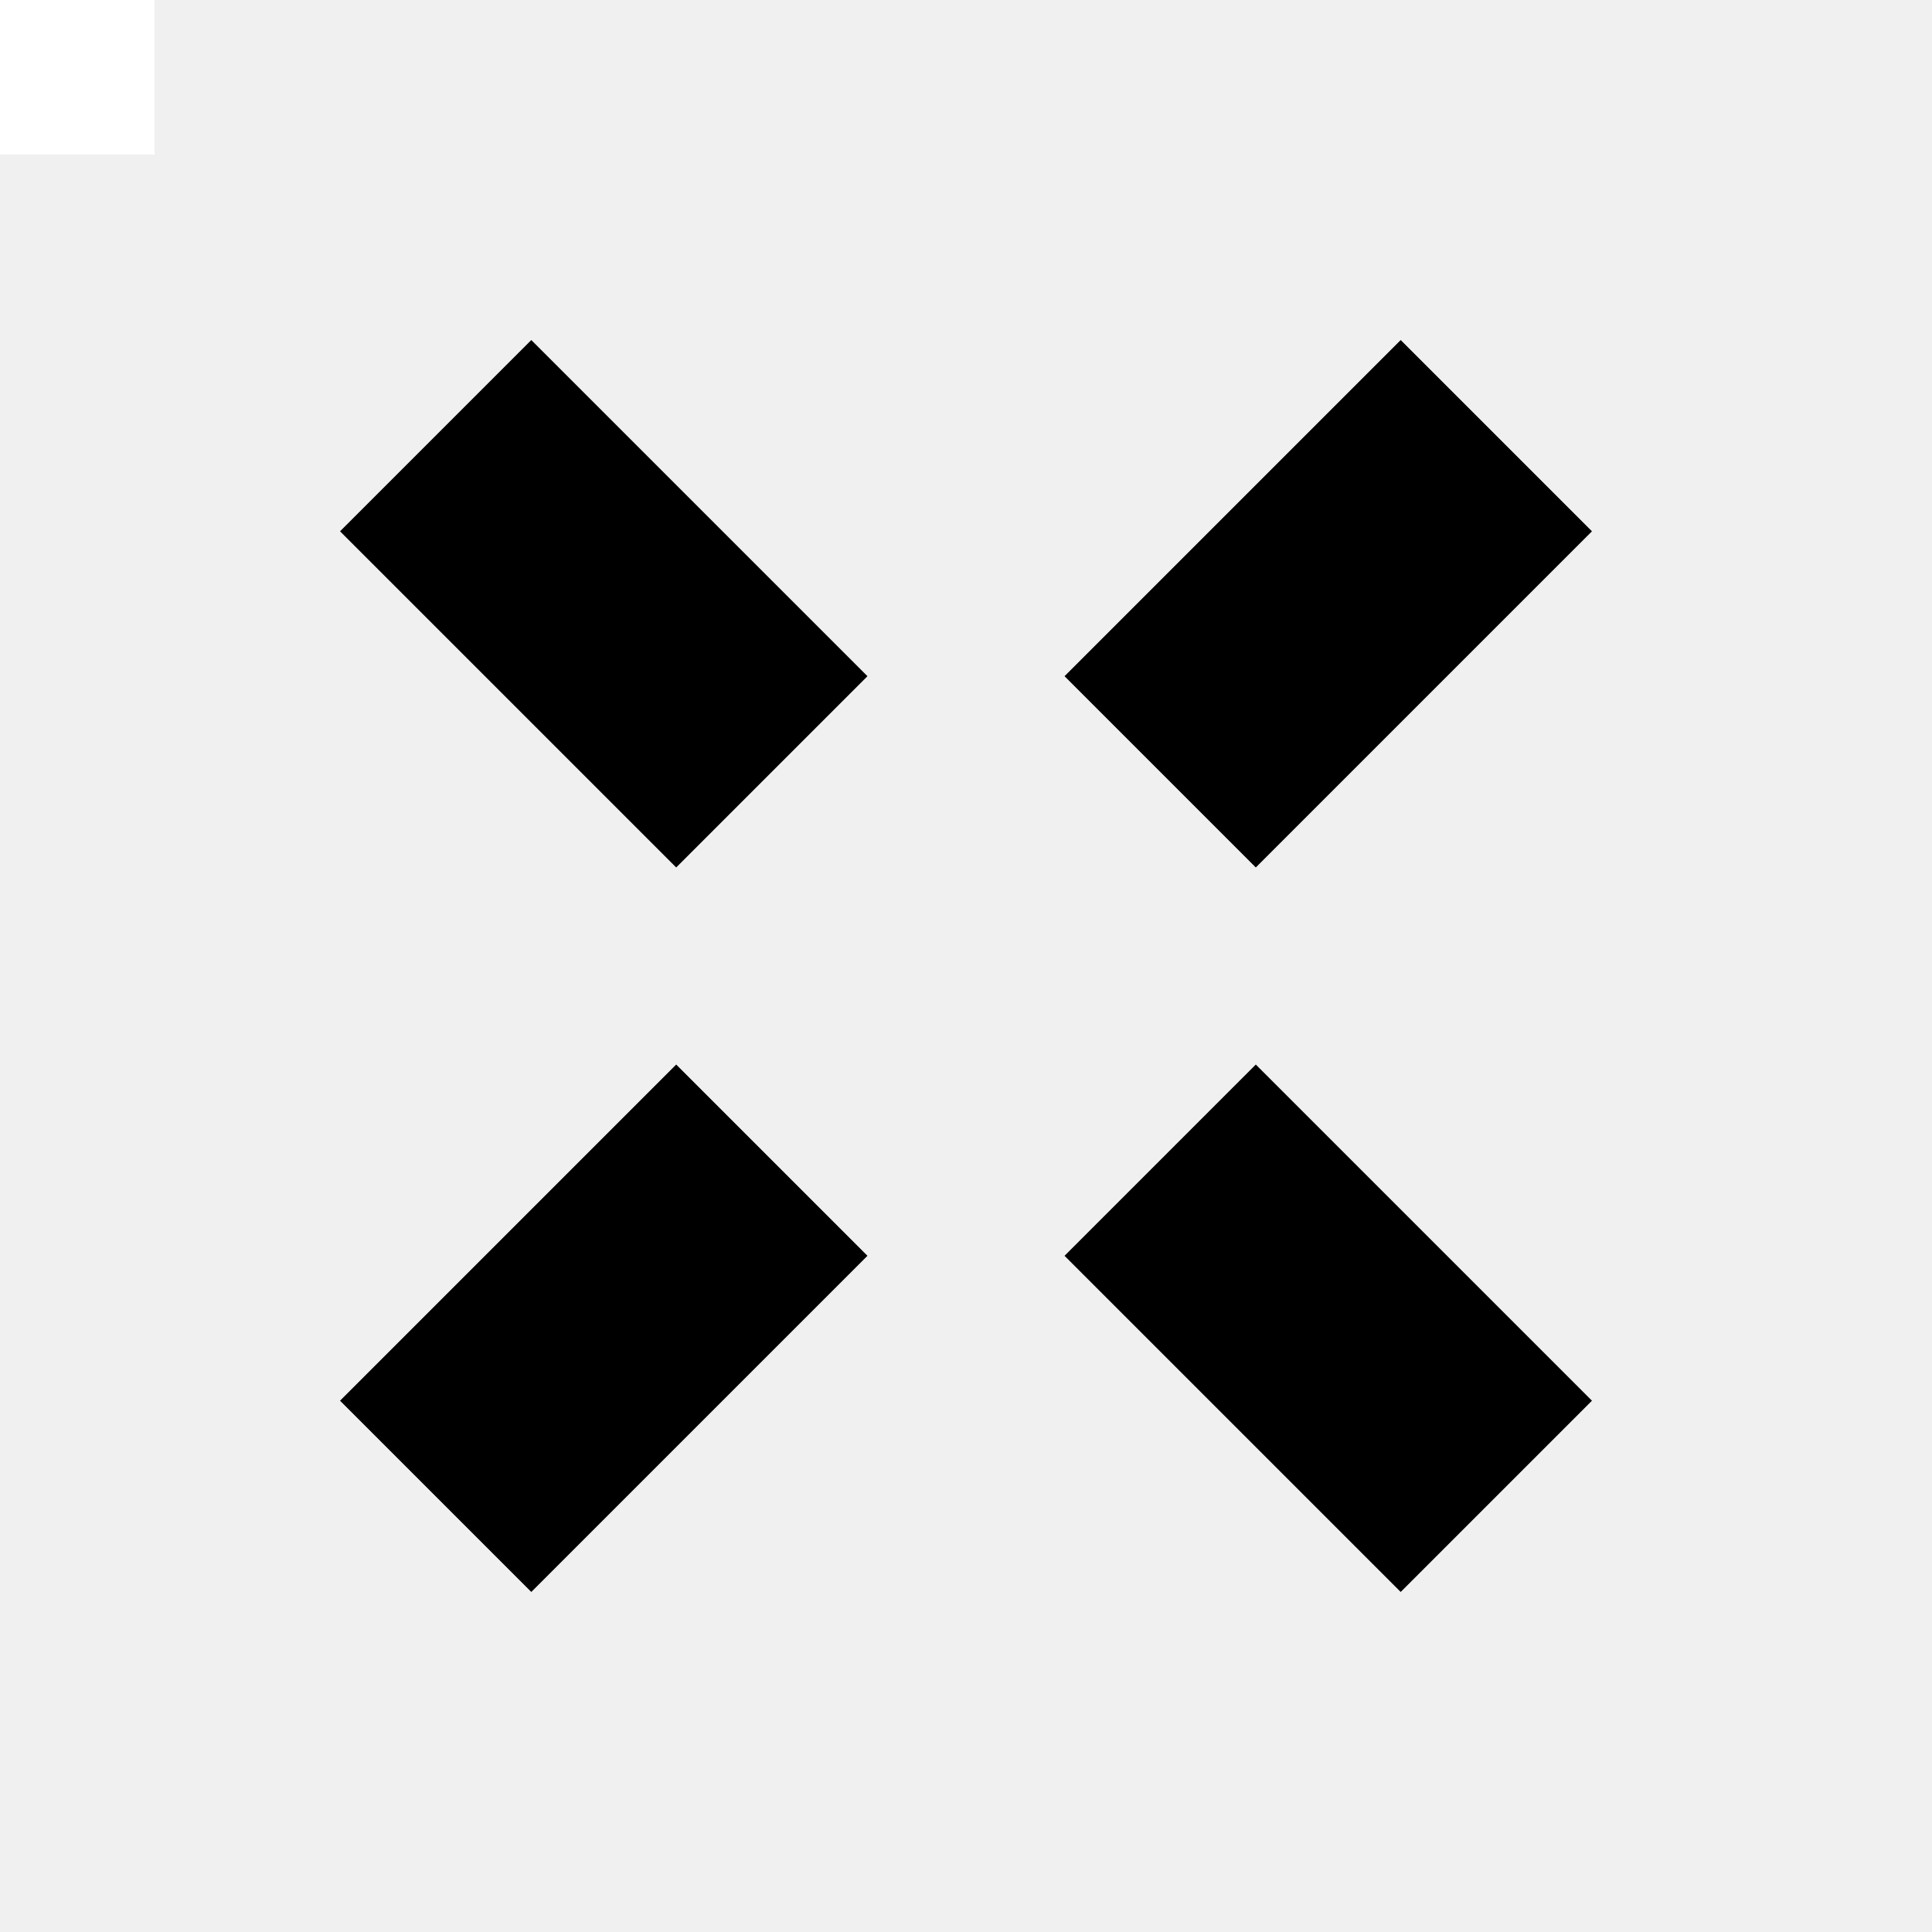
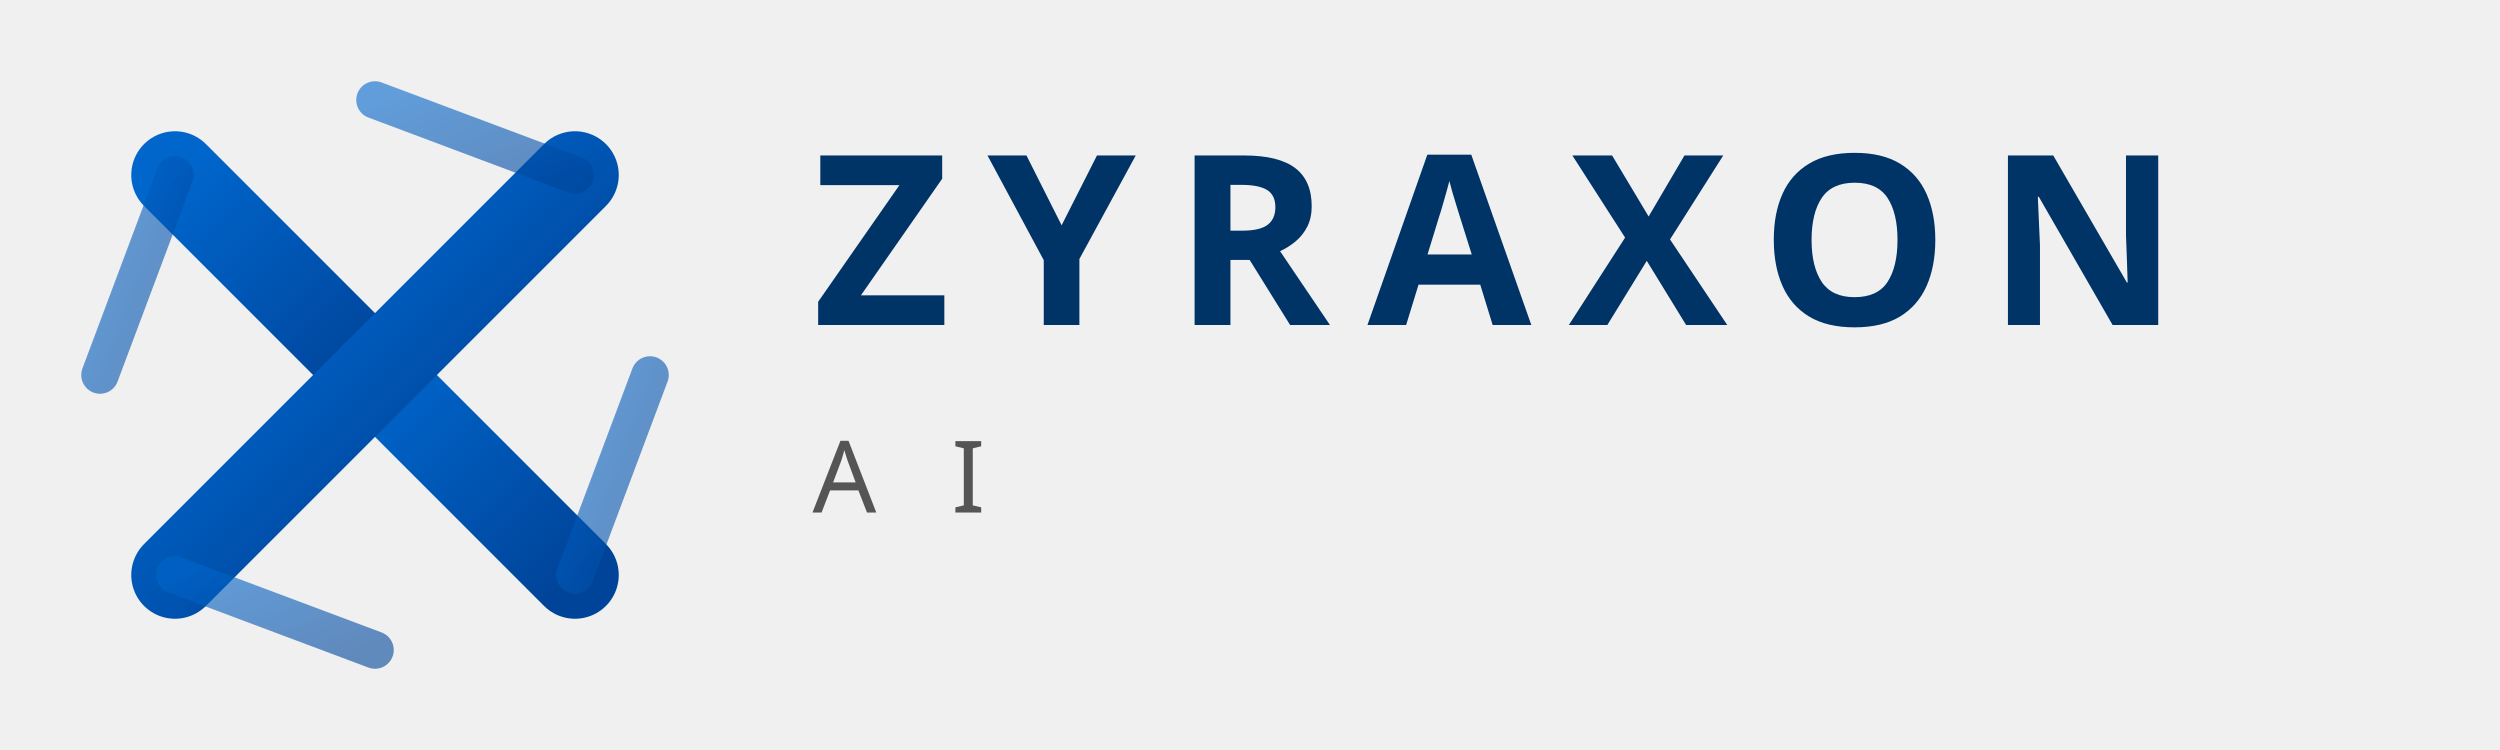
- <svg xmlns="http://www.w3.org/2000/svg" viewBox="0 0 200 200" width="16" height="16">
-   <rect width="16" height="16" fill="white" />
-   <g transform="translate(100,100)" stroke="black" stroke-width="28" stroke-linecap="square" fill="none">
-     <line x1="-45" y1="-45" x2="-30" y2="-30" />
-     <line x1="30" y1="30" x2="45" y2="45" />
-     <line x1="-45" y1="45" x2="-30" y2="30" />
-     <line x1="30" y1="-30" x2="45" y2="-45" />
+ <svg xmlns="http://www.w3.org/2000/svg" viewBox="0 0 400 120" width="400" height="120">
+   <defs>
+     <linearGradient id="glow" x1="0%" y1="0%" x2="100%" y2="100%">
+       <stop offset="0%" style="stop-color:#0066CC;stop-opacity:1" />
+       <stop offset="100%" style="stop-color:#004499;stop-opacity:1" />
+     </linearGradient>
+   </defs>
+   <g transform="translate(60,60)" stroke="url(#glow)" stroke-width="14" stroke-linecap="round" fill="none">
+     <line x1="-32" y1="-32" x2="0" y2="0" />
+     <line x1="0" y1="0" x2="32" y2="32" />
+     <line x1="-32" y1="32" x2="0" y2="0" />
+     <line x1="0" y1="0" x2="32" y2="-32" />
+     <line x1="-44" y1="0" x2="-32" y2="-32" stroke-width="6" opacity="0.6" />
+     <line x1="44" y1="0" x2="32" y2="32" stroke-width="6" opacity="0.6" />
+     <line x1="0" y1="-44" x2="32" y2="-32" stroke-width="6" opacity="0.6" />
+     <line x1="0" y1="44" x2="-32" y2="32" stroke-width="6" opacity="0.6" />
  </g>
+   <text x="130" y="52" font-family="Orbitron, Segoe UI, sans-serif" font-weight="900" font-size="38" fill="#003366" letter-spacing="6">ZYRAXON</text>
+   <text x="130" y="82" font-family="Orbitron, Segoe UI, sans-serif" font-weight="400" font-size="16" fill="#555555" letter-spacing="12">AI</text>
</svg>
